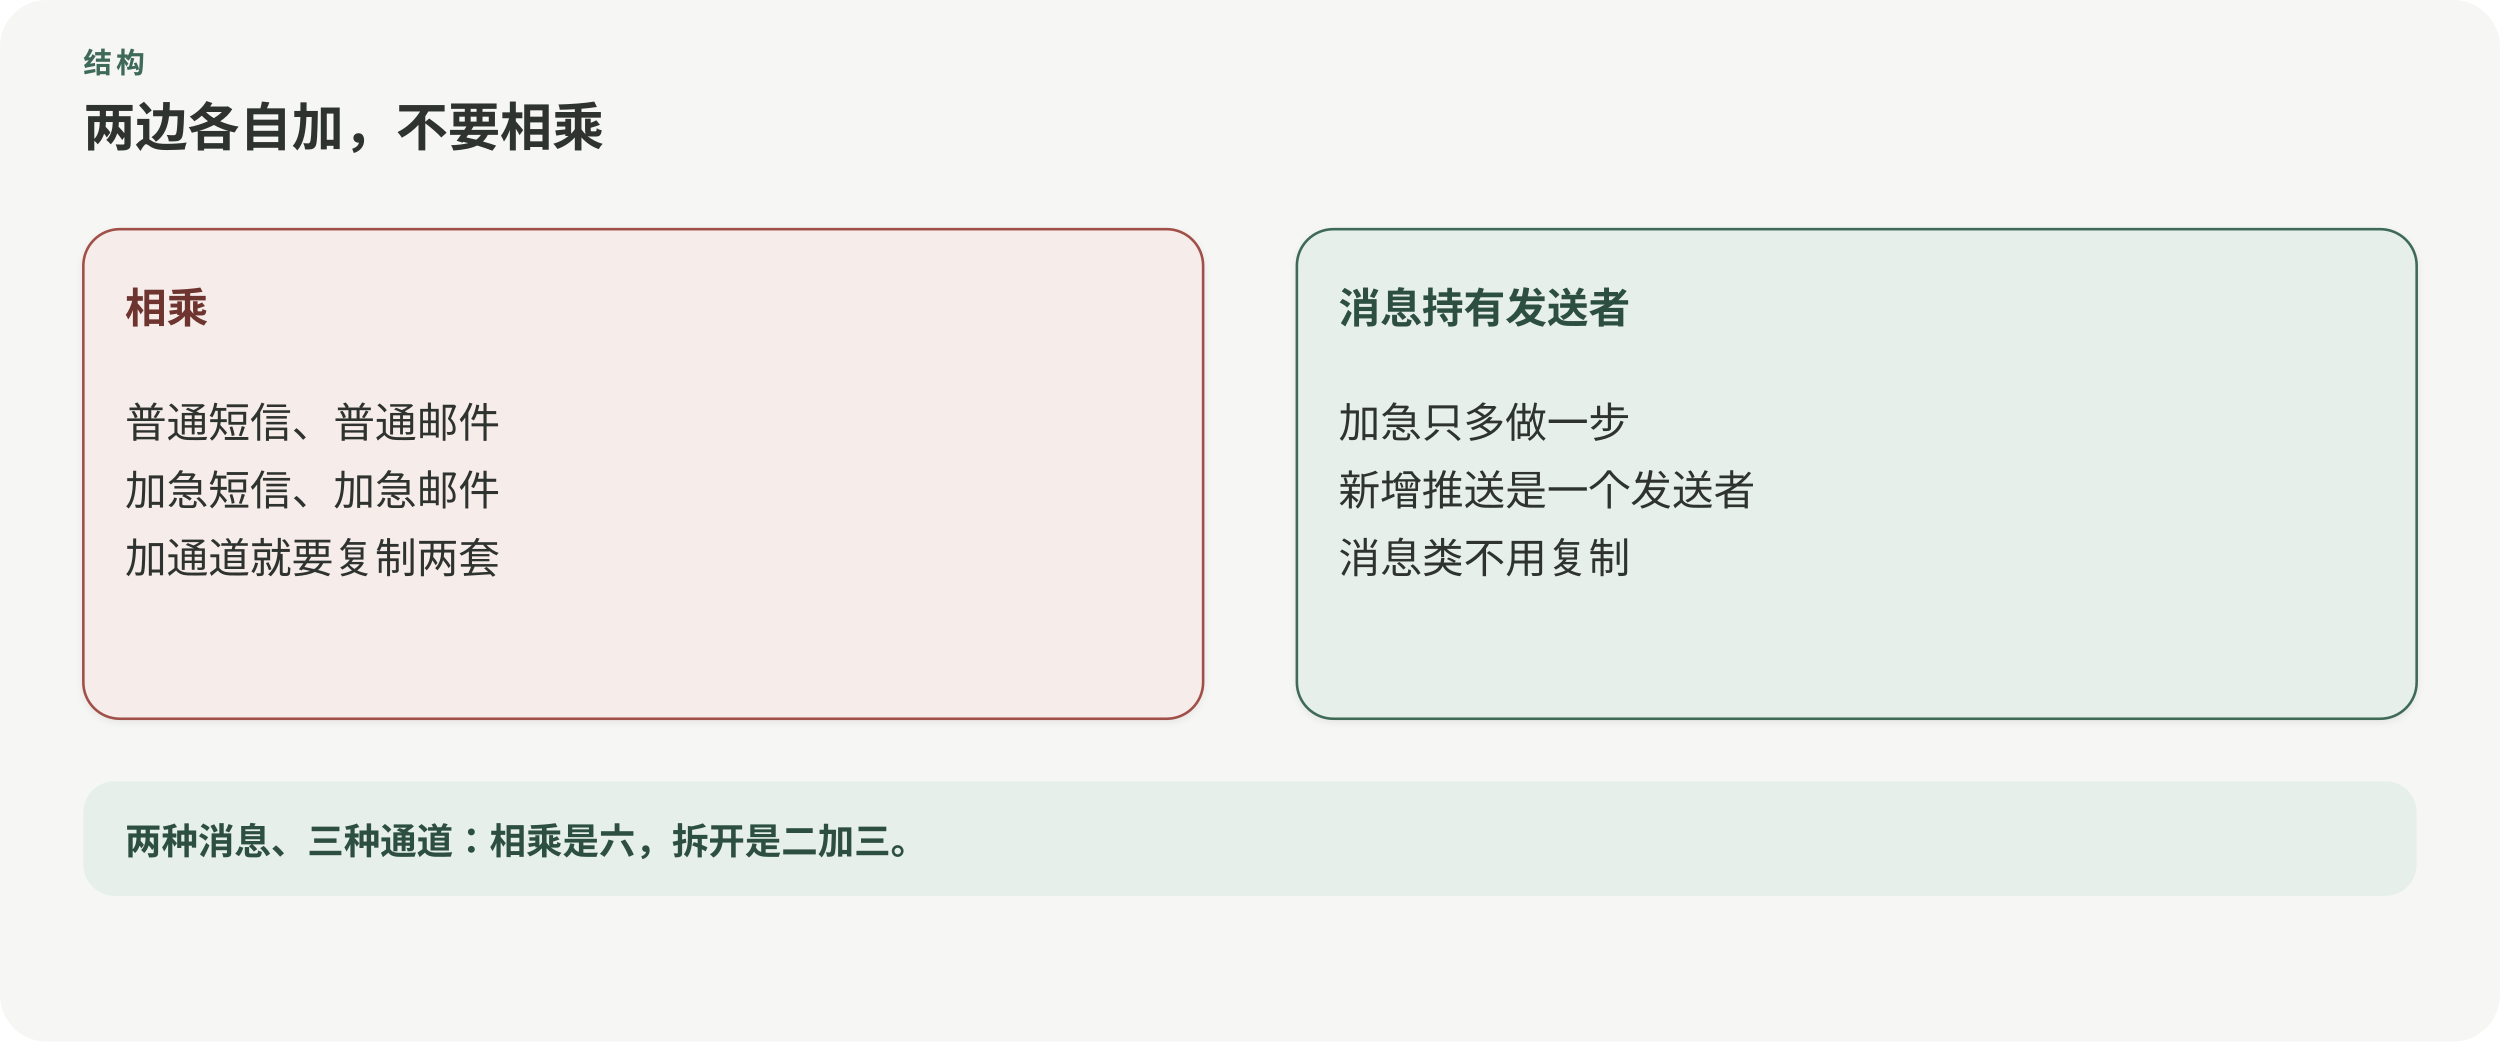
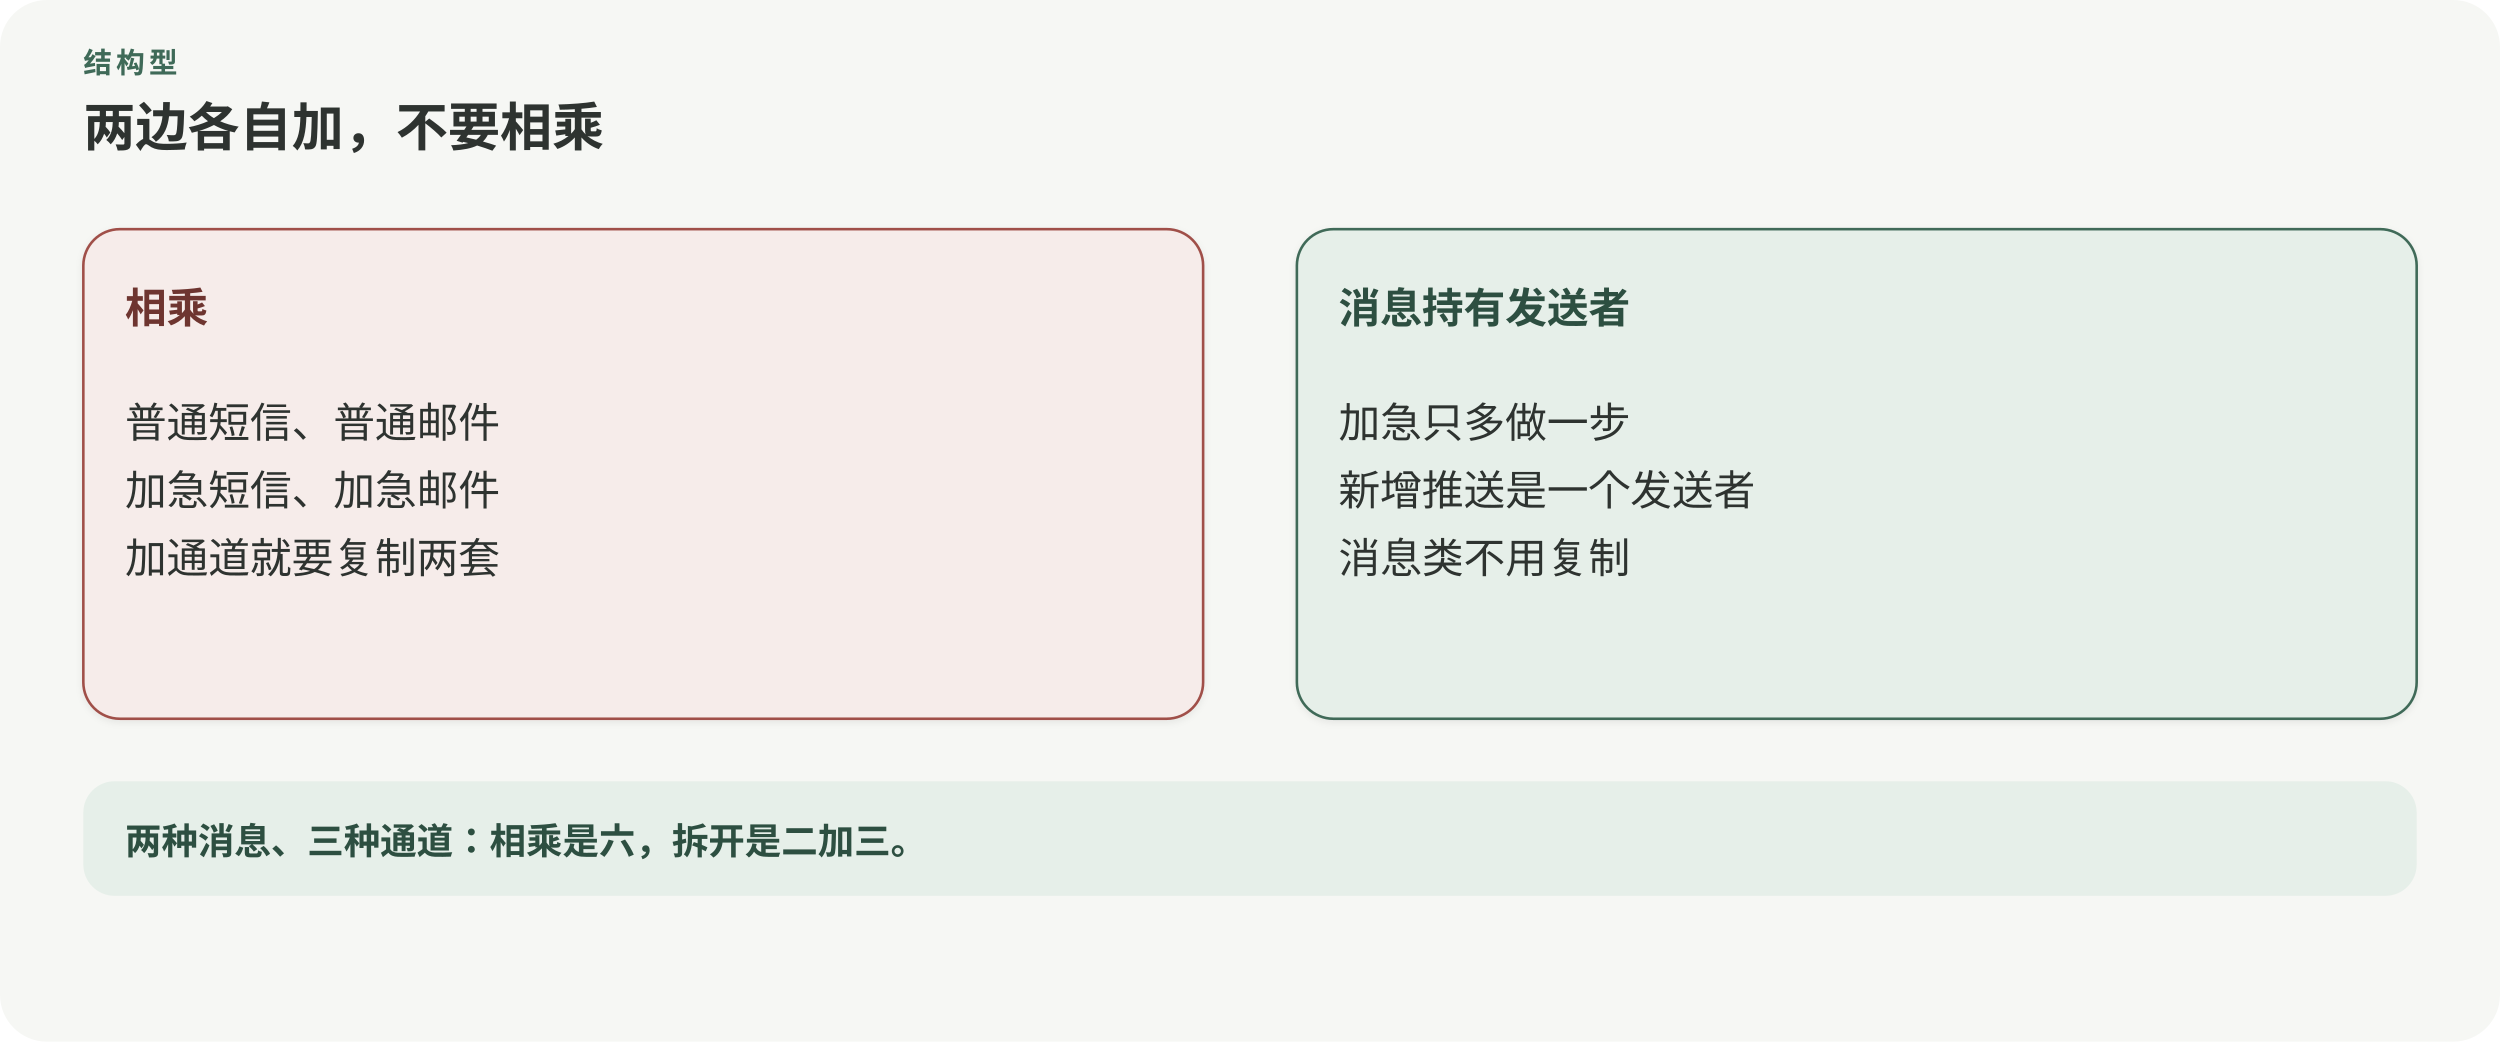
<svg xmlns="http://www.w3.org/2000/svg" viewBox="0 0 960 400" role="img" aria-labelledby="title desc">
  <defs>
    <filter id="soft" x="-6%" y="-8%" width="112%" height="124%">
      <feDropShadow dx="0" dy="1" stdDeviation="1.4" flood-color="#28302a" flood-opacity="0.07" />
    </filter>
  </defs>
  <rect width="960" height="400" rx="18" fill="#f6f7f4" />
-   <text x="32" y="28" font-family="'IBM Plex Sans','Noto Sans SC','PingFang SC',sans-serif" font-size="11" font-weight="600" letter-spacing="1.6" fill="#3f6a58">结构</text>
+   <text x="32" y="28" font-family="'IBM Plex Sans','Noto Sans SC','PingFang SC',sans-serif" font-size="11" font-weight="600" letter-spacing="1.6" fill="#3f6a58">结构型</text>
  <text x="32" y="56" font-family="'IBM Plex Sans','Noto Sans SC','PingFang SC',sans-serif" font-size="20" font-weight="600" fill="#2e3330">两边各自加，不要相乘</text>
  <rect x="32" y="88" width="430" height="188" rx="14" fill="#f6ecea" stroke="#a05048" filter="url(#soft)" />
  <text x="48" y="124" font-family="'IBM Plex Sans','Noto Sans SC','PingFang SC',sans-serif" font-size="16" font-weight="600" fill="#6e3530" text-anchor="start">相乘</text>
  <text x="48" y="168" font-family="'IBM Plex Sans','Noto Sans SC','PingFang SC',sans-serif" font-size="16" font-weight="400" fill="#2e3330" text-anchor="start">普通短信、普通邮件</text>
  <text x="48" y="194" font-family="'IBM Plex Sans','Noto Sans SC','PingFang SC',sans-serif" font-size="16" font-weight="400" fill="#2e3330" text-anchor="start">加急短信、加急邮件</text>
  <text x="48" y="220" font-family="'IBM Plex Sans','Noto Sans SC','PingFang SC',sans-serif" font-size="16" font-weight="400" fill="#2e3330" text-anchor="start">加通道就要复制两套</text>
  <rect x="498" y="88" width="430" height="188" rx="14" fill="#e6efe9" stroke="#3f6a58" filter="url(#soft)" />
  <text x="514" y="124" font-family="'IBM Plex Sans','Noto Sans SC','PingFang SC',sans-serif" font-size="16" font-weight="600" fill="#2d4f41" text-anchor="start">消息持有发送者</text>
  <text x="514" y="168" font-family="'IBM Plex Sans','Noto Sans SC','PingFang SC',sans-serif" font-size="16" font-weight="400" fill="#2e3330" text-anchor="start">加急只多做一步</text>
  <text x="514" y="194" font-family="'IBM Plex Sans','Noto Sans SC','PingFang SC',sans-serif" font-size="16" font-weight="400" fill="#2e3330" text-anchor="start">新增推送是一个发送者</text>
  <text x="514" y="220" font-family="'IBM Plex Sans','Noto Sans SC','PingFang SC',sans-serif" font-size="16" font-weight="400" fill="#2e3330" text-anchor="start">消息类不用复制</text>
  <rect x="32" y="300" width="896" height="44" rx="12" fill="#e6efe9" />
  <text x="48" y="328" font-family="'IBM Plex Sans','Noto Sans SC','PingFang SC',sans-serif" font-size="14" font-weight="600" fill="#2d4f41" text-anchor="start">两种消息、三种通道：相乘是六，拆开是二加三。</text>
</svg>
